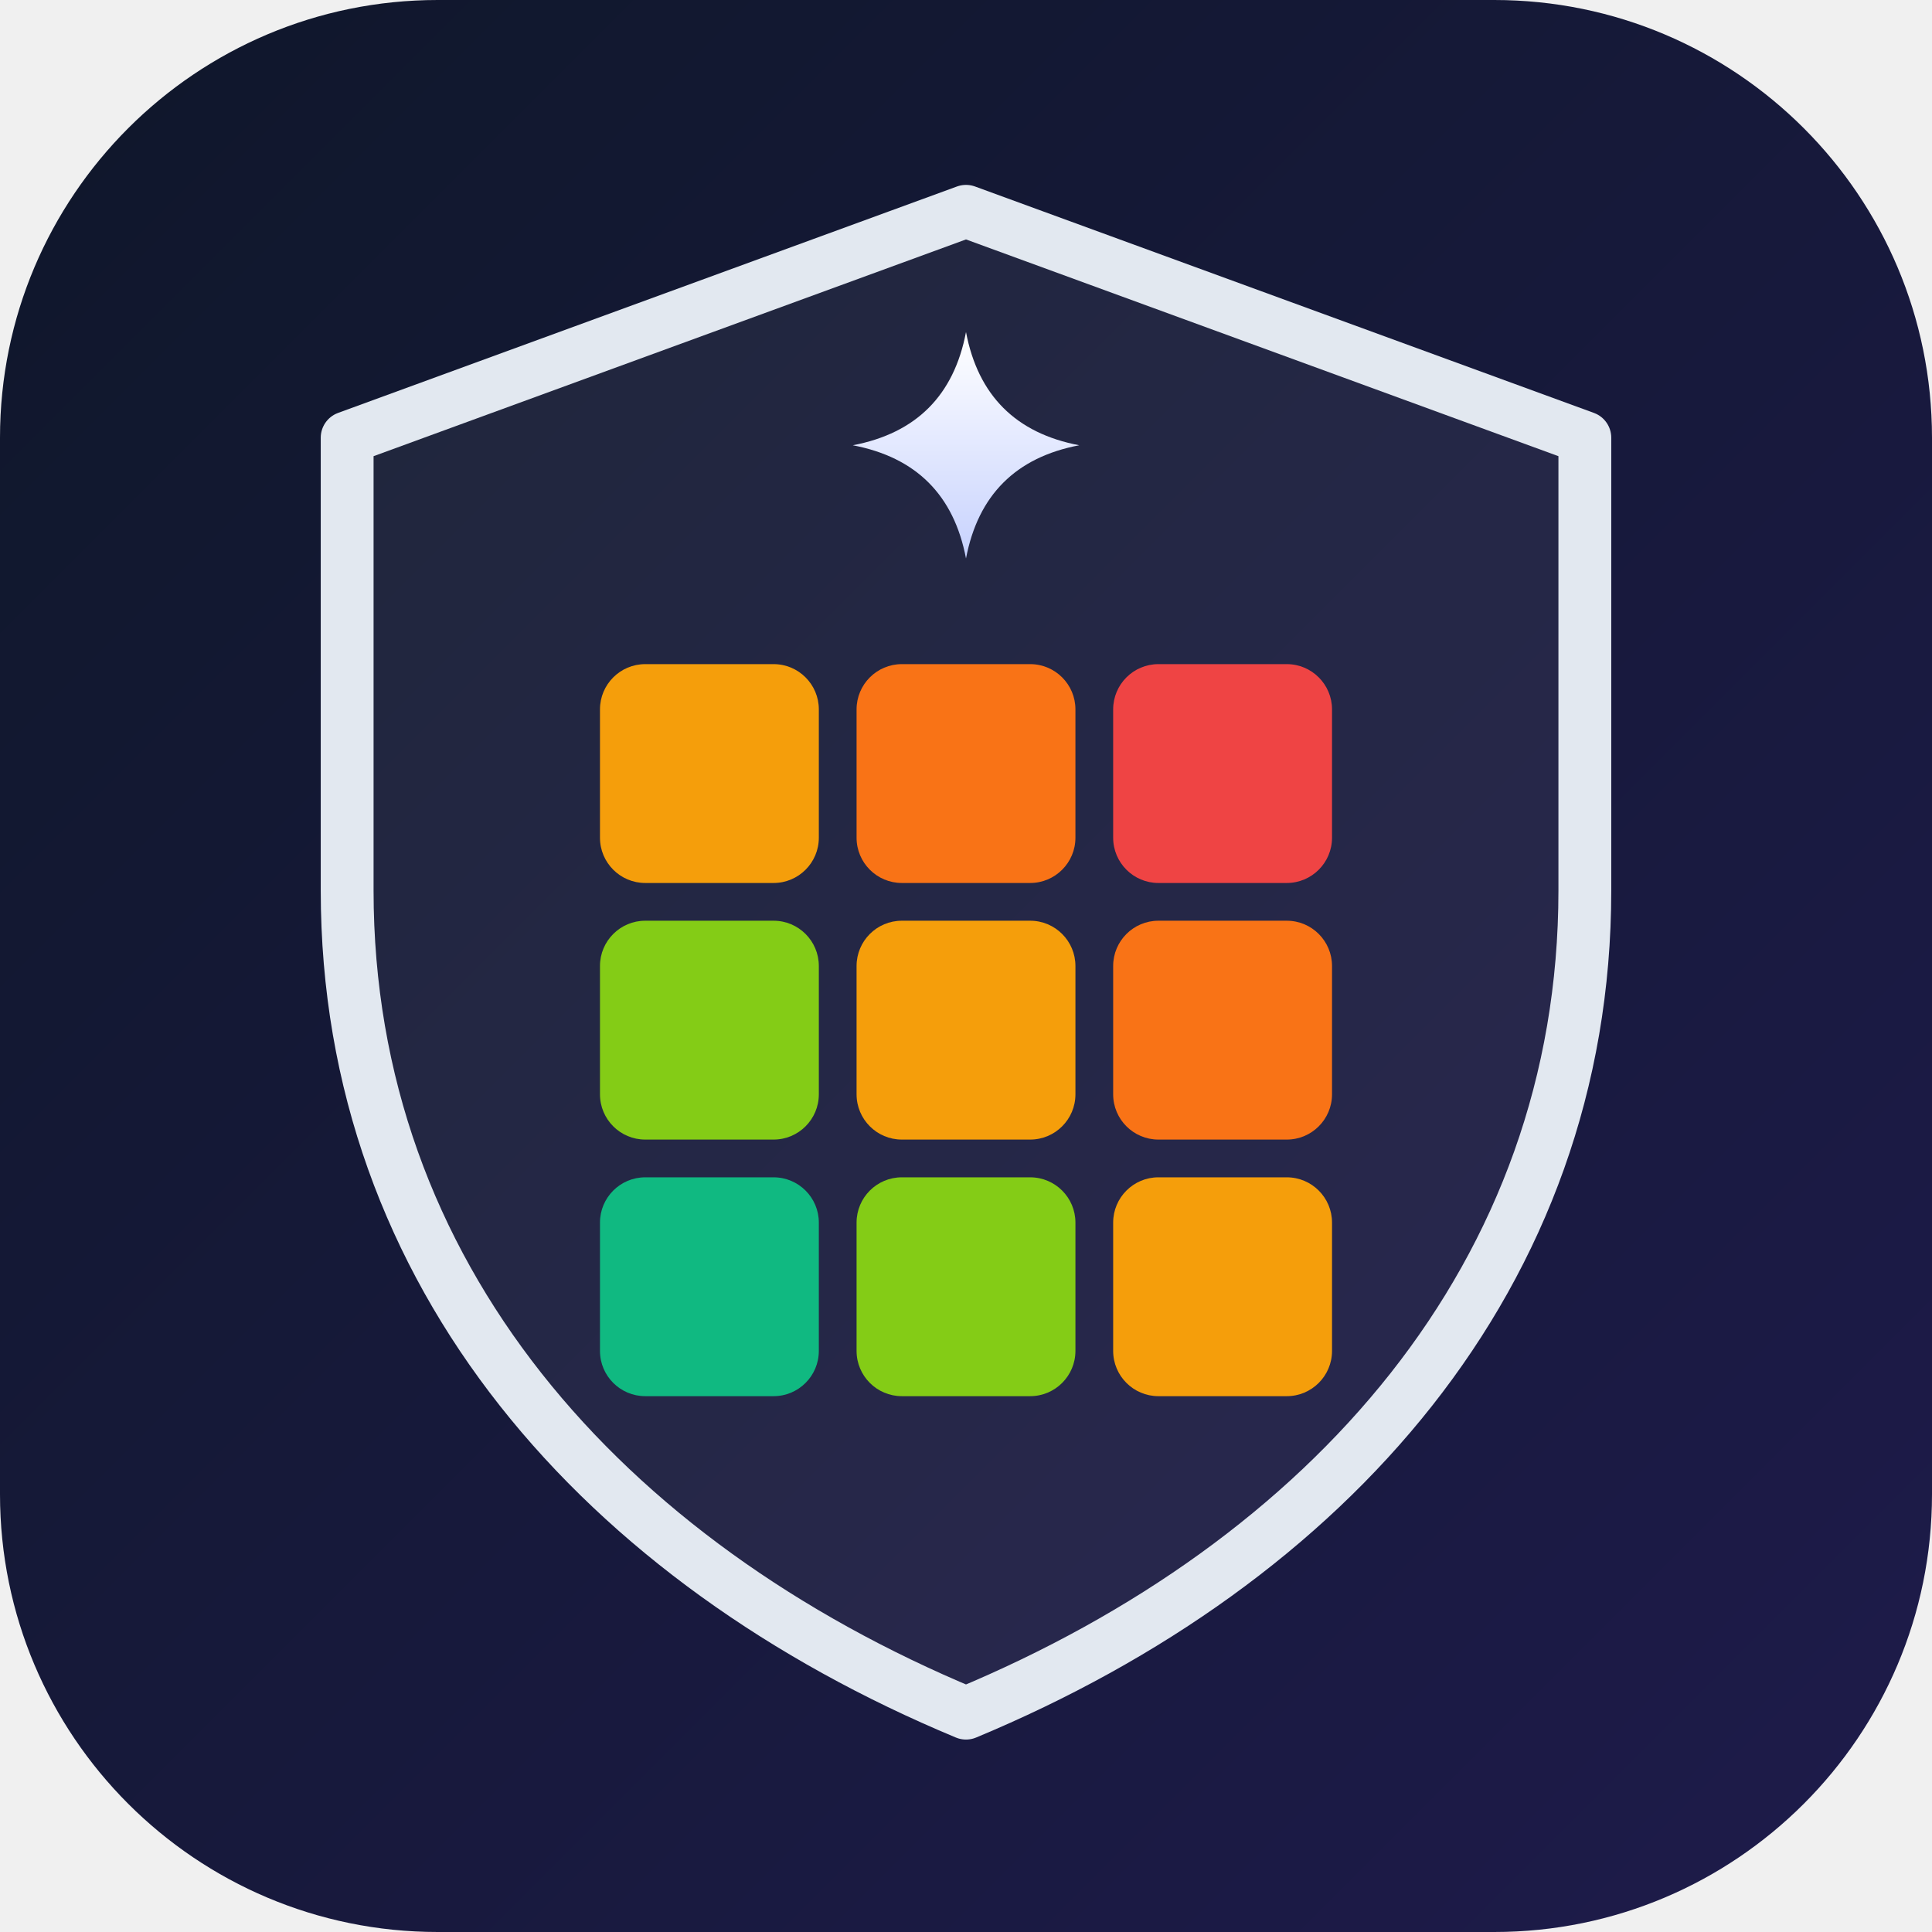
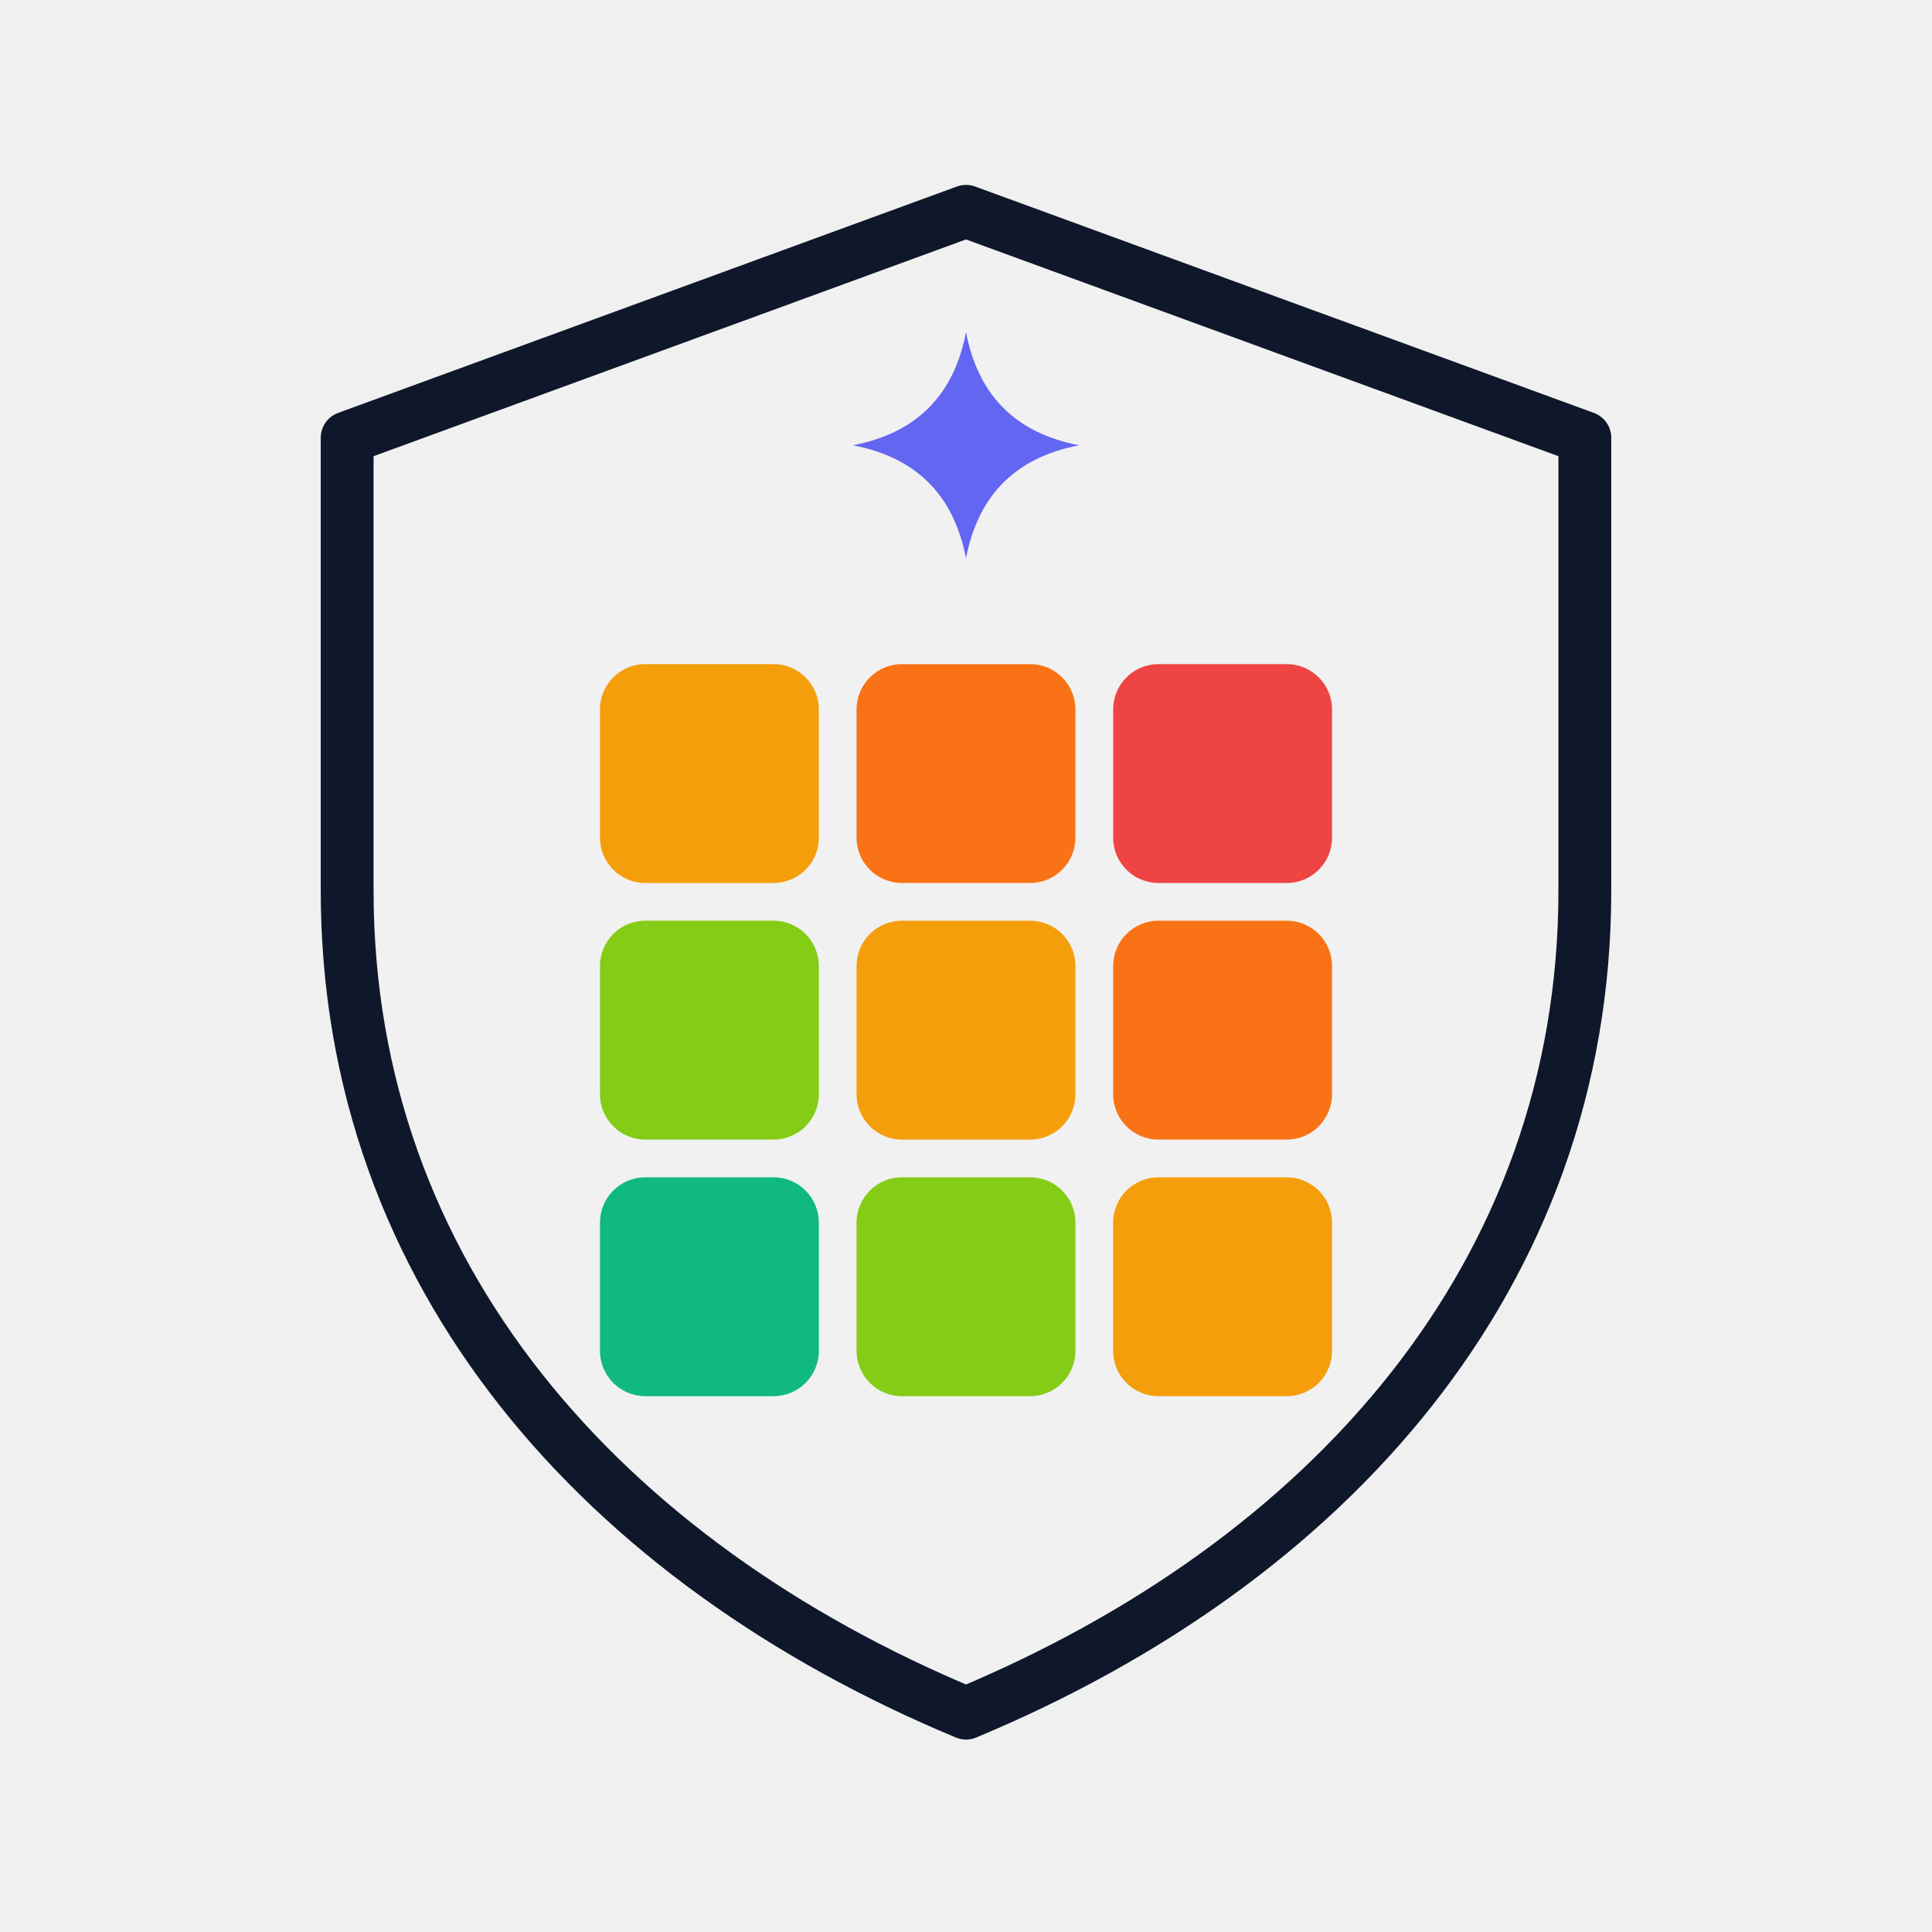
<svg xmlns="http://www.w3.org/2000/svg" width="512" height="512" viewBox="0 0 512 512" role="img" aria-label="RMAI">
  <defs>
    <linearGradient id="rmai-bg" x1="0" y1="0" x2="1" y2="1">
      <stop offset="0" stop-color="#0f172a" />
      <stop offset="1" stop-color="#1e1b4b" />
    </linearGradient>
    <linearGradient id="rmai-spark" x1="0" y1="0" x2="0" y2="1">
      <stop offset="0" stop-color="#ffffff" />
      <stop offset="1" stop-color="#c7d2fe" />
    </linearGradient>
    <clipPath id="rmai-shield">
      <path d="M256 56 L420 116 V236 C420 338 352 414 256 454 C160 414 92 338 92 236 V116 Z" />
    </clipPath>
  </defs>
-   <rect width="512" height="512" rx="116" fill="url(#rmai-bg)" />
-   <path d="M256 56 L420 116 V236 C420 338 352 414 256 454 C160 414 92 338 92 236 V116 Z" fill="#ffffff" fill-opacity="0.06" stroke="#e2e8f0" stroke-width="14" stroke-linejoin="round" />
+   <path d="M256 56 L420 116 V236 C420 338 352 414 256 454 C160 414 92 338 92 236 V116 Z" fill="#ffffff" fill-opacity="0.06" stroke="#0f172a" stroke-width="14" stroke-linejoin="round" />
  <g clip-path="url(#rmai-shield)">
    <rect x="159" y="176" width="58" height="58" rx="12" fill="#f59e0b" />
    <rect x="227" y="176" width="58" height="58" rx="12" fill="#f97316" />
    <rect x="295" y="176" width="58" height="58" rx="12" fill="#ef4444" />
    <rect x="159" y="244" width="58" height="58" rx="12" fill="#84cc16" />
    <rect x="227" y="244" width="58" height="58" rx="12" fill="#f59e0b" />
    <rect x="295" y="244" width="58" height="58" rx="12" fill="#f97316" />
    <rect x="159" y="312" width="58" height="58" rx="12" fill="#10b981" />
    <rect x="227" y="312" width="58" height="58" rx="12" fill="#84cc16" />
    <rect x="295" y="312" width="58" height="58" rx="12" fill="#f59e0b" />
  </g>
-   <path d="M256 88 Q260.8 113.2 286 118 Q260.8 122.8 256 148 Q251.2 122.8 226 118 Q251.2 113.2 256 88 Z" fill="url(#rmai-spark)" />
+   <path d="M256 88 Q260.8 113.2 286 118 Q260.8 122.8 256 148 Q251.2 122.8 226 118 Q251.2 113.2 256 88 Z" fill="#6366f1" />
</svg>
